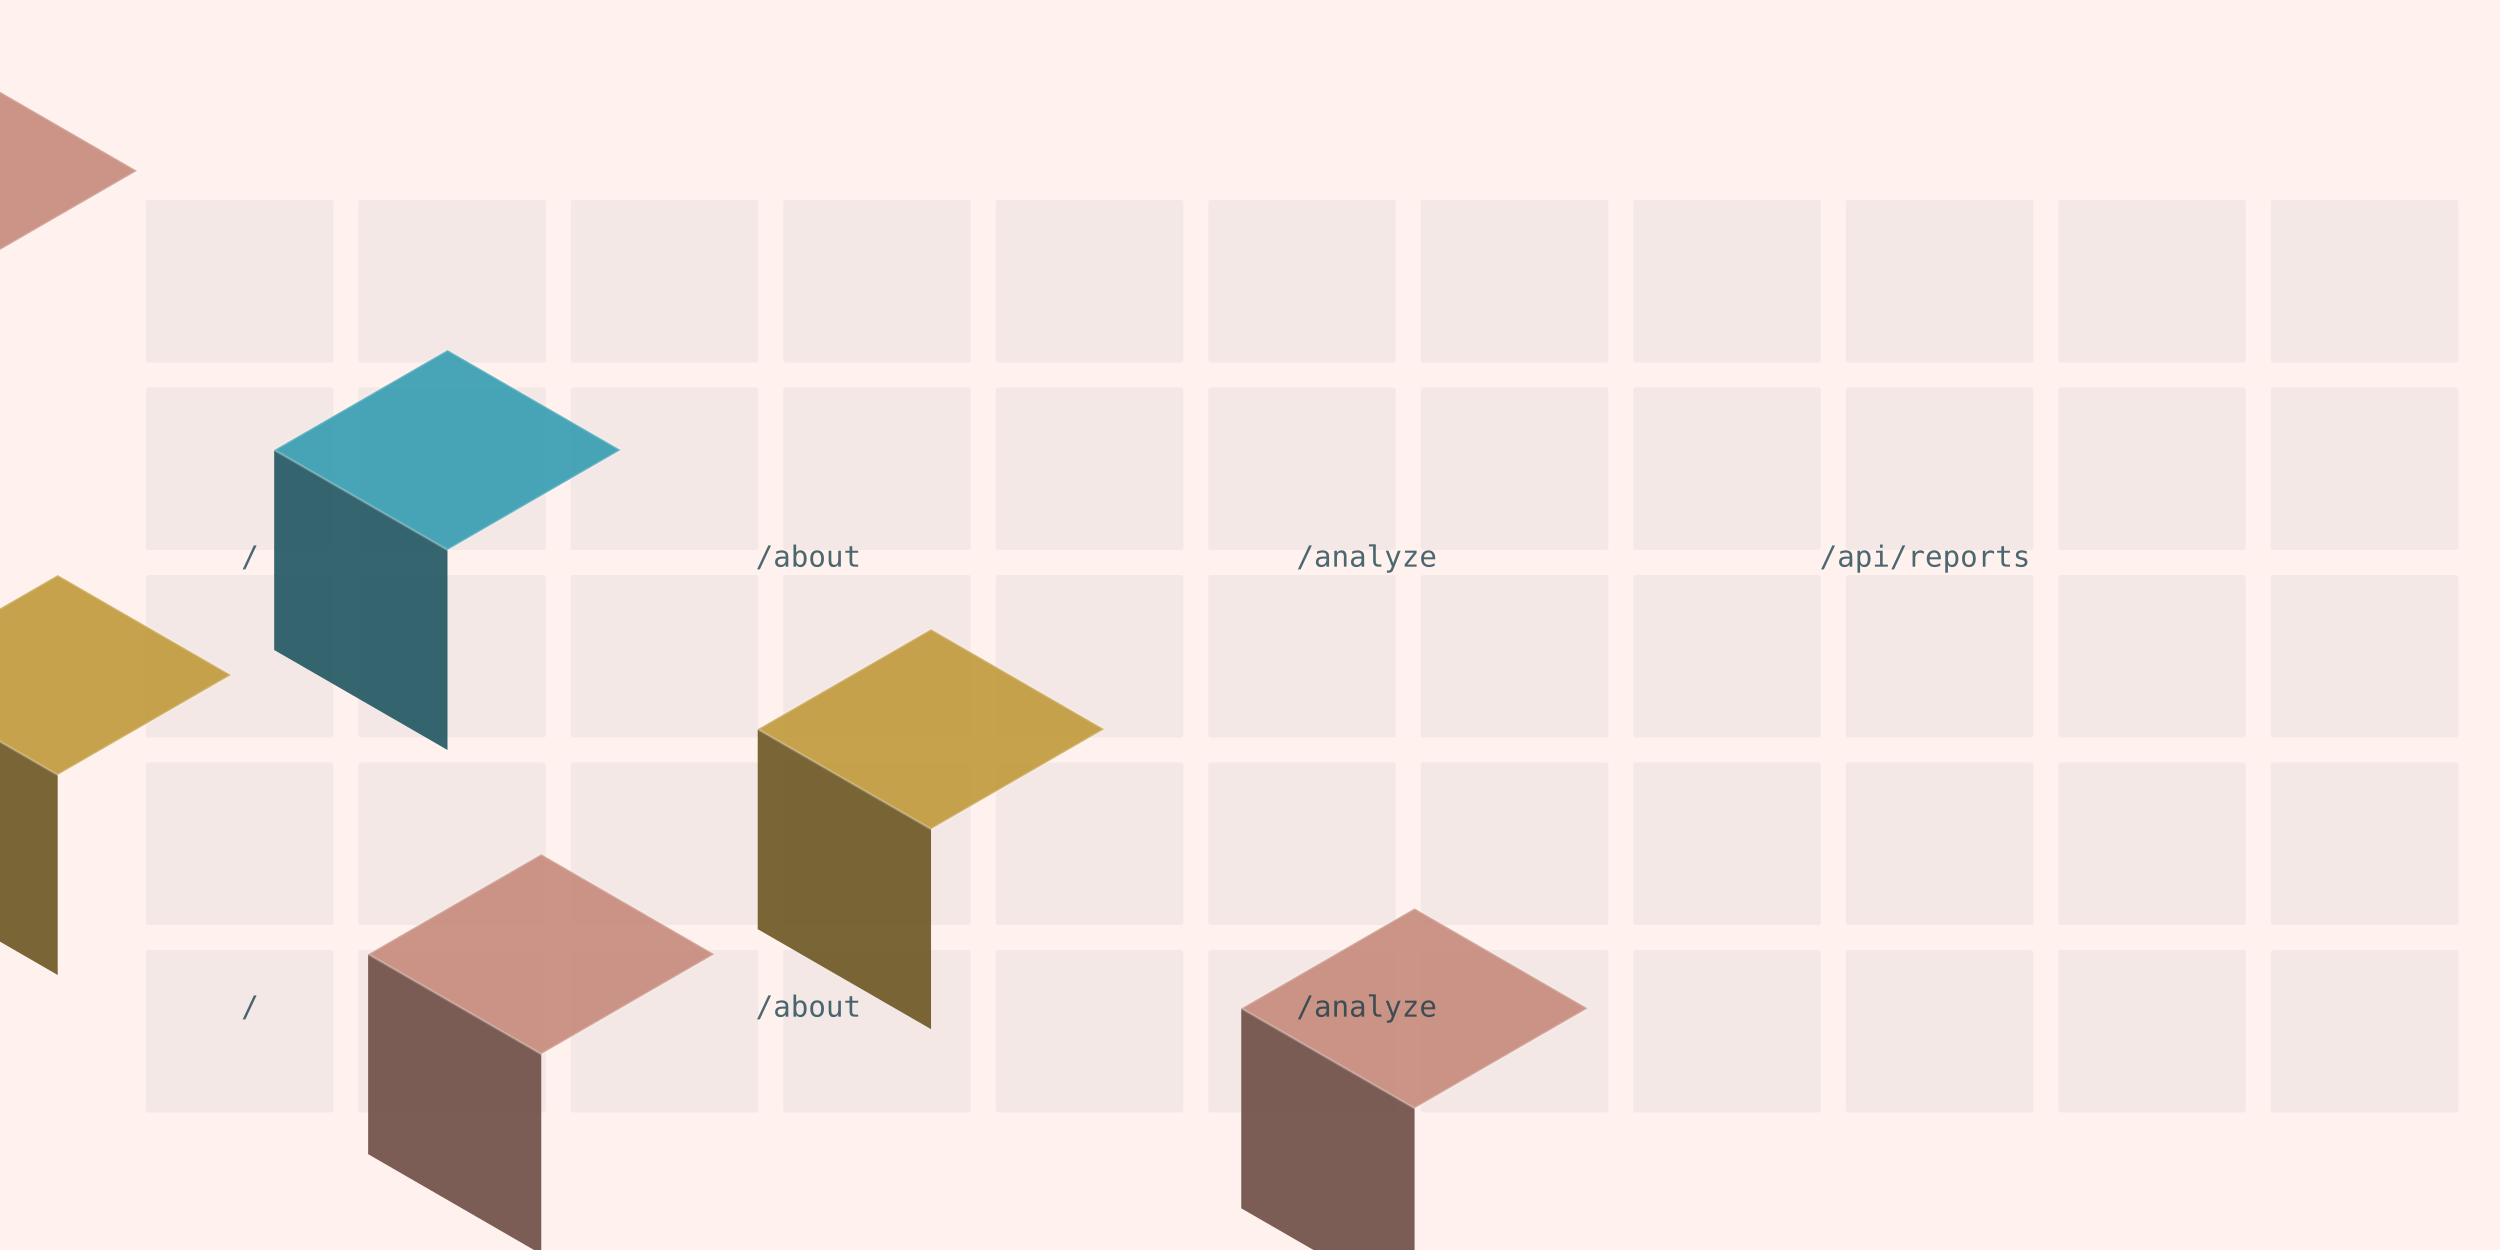
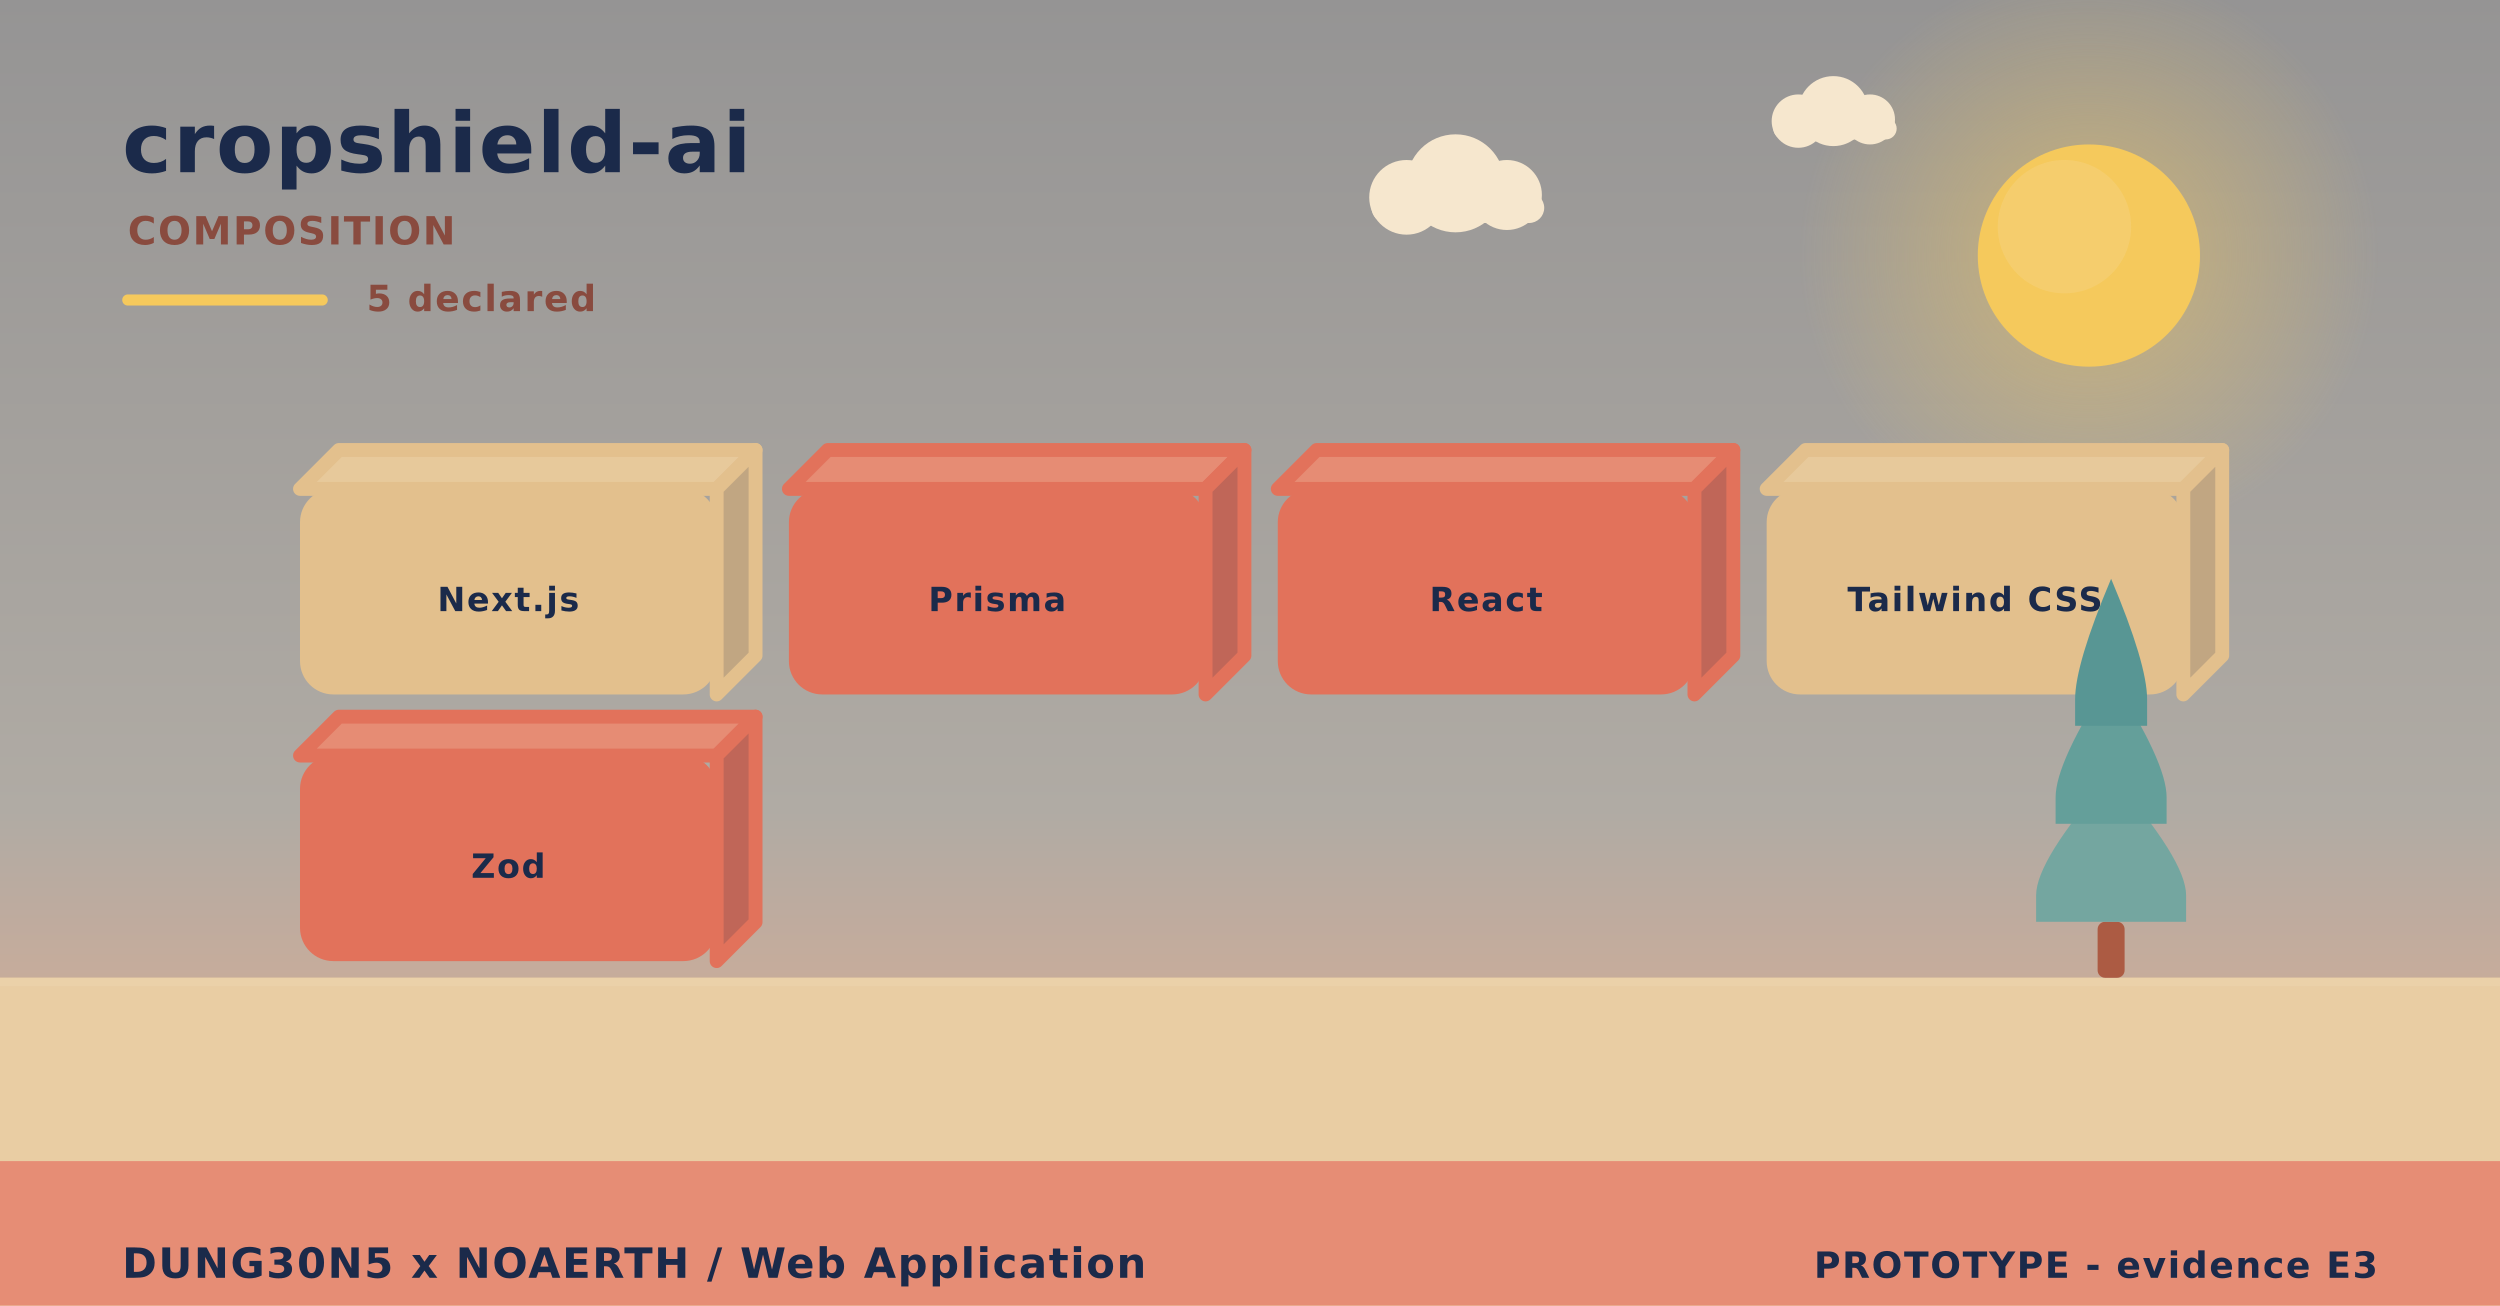
- <svg xmlns="http://www.w3.org/2000/svg" viewBox="0 0 1200 600" width="1200" height="600" role="img" aria-label="cropshield-ai component map">
-   <rect width="1200" height="600" fill="#fff1ed" />
-   <defs>
-     <linearGradient id="gc" x1="0" y1="0" x2="1" y2="1">
-       <stop offset="0%" stop-color="#c78c7e" />
-       <stop offset="100%" stop-color="#389eb2" />
-     </linearGradient>
-   </defs>
-   <rect x="70.00" y="96.00" width="90.00" height="78.00" rx="1.20" fill="#063241" opacity="0.05" />
-   <rect x="172.00" y="96.00" width="90.00" height="78.00" rx="1.20" fill="#063241" opacity="0.05" />
-   <rect x="274.00" y="96.00" width="90.00" height="78.00" rx="1.20" fill="#063241" opacity="0.05" />
-   <rect x="376.00" y="96.00" width="90.00" height="78.00" rx="1.20" fill="#063241" opacity="0.05" />
-   <rect x="478.00" y="96.00" width="90.00" height="78.00" rx="1.20" fill="#063241" opacity="0.05" />
-   <rect x="580.00" y="96.00" width="90.00" height="78.00" rx="1.20" fill="#063241" opacity="0.05" />
-   <rect x="682.00" y="96.00" width="90.00" height="78.00" rx="1.20" fill="#063241" opacity="0.05" />
-   <rect x="784.00" y="96.00" width="90.00" height="78.00" rx="1.20" fill="#063241" opacity="0.05" />
-   <rect x="886.00" y="96.00" width="90.00" height="78.00" rx="1.20" fill="#063241" opacity="0.05" />
-   <rect x="988.00" y="96.00" width="90.00" height="78.00" rx="1.20" fill="#063241" opacity="0.05" />
-   <rect x="1090.00" y="96.00" width="90.00" height="78.00" rx="1.20" fill="#063241" opacity="0.05" />
-   <rect x="70.00" y="186.00" width="90.00" height="78.00" rx="1.20" fill="#063241" opacity="0.05" />
-   <rect x="172.00" y="186.00" width="90.00" height="78.00" rx="1.20" fill="#063241" opacity="0.05" />
-   <rect x="274.00" y="186.00" width="90.00" height="78.00" rx="1.20" fill="#063241" opacity="0.05" />
-   <rect x="376.00" y="186.00" width="90.00" height="78.00" rx="1.20" fill="#063241" opacity="0.05" />
-   <rect x="478.00" y="186.00" width="90.00" height="78.00" rx="1.20" fill="#063241" opacity="0.05" />
-   <rect x="580.00" y="186.00" width="90.00" height="78.00" rx="1.20" fill="#063241" opacity="0.05" />
-   <rect x="682.00" y="186.00" width="90.00" height="78.00" rx="1.20" fill="#063241" opacity="0.05" />
-   <rect x="784.00" y="186.00" width="90.00" height="78.00" rx="1.20" fill="#063241" opacity="0.05" />
-   <rect x="886.00" y="186.00" width="90.00" height="78.00" rx="1.20" fill="#063241" opacity="0.05" />
-   <rect x="988.00" y="186.00" width="90.00" height="78.00" rx="1.20" fill="#063241" opacity="0.05" />
-   <rect x="1090.00" y="186.00" width="90.00" height="78.00" rx="1.20" fill="#063241" opacity="0.05" />
-   <rect x="70.00" y="276.00" width="90.00" height="78.00" rx="1.20" fill="#063241" opacity="0.05" />
-   <rect x="172.00" y="276.00" width="90.00" height="78.00" rx="1.20" fill="#063241" opacity="0.05" />
-   <rect x="274.00" y="276.00" width="90.00" height="78.00" rx="1.20" fill="#063241" opacity="0.05" />
-   <rect x="376.00" y="276.00" width="90.00" height="78.00" rx="1.20" fill="#063241" opacity="0.05" />
-   <rect x="478.00" y="276.00" width="90.00" height="78.00" rx="1.20" fill="#063241" opacity="0.05" />
-   <rect x="580.00" y="276.00" width="90.00" height="78.00" rx="1.20" fill="#063241" opacity="0.05" />
-   <rect x="682.00" y="276.00" width="90.00" height="78.00" rx="1.20" fill="#063241" opacity="0.05" />
-   <rect x="784.00" y="276.00" width="90.00" height="78.00" rx="1.20" fill="#063241" opacity="0.05" />
-   <rect x="886.00" y="276.00" width="90.00" height="78.00" rx="1.20" fill="#063241" opacity="0.05" />
-   <rect x="988.00" y="276.00" width="90.00" height="78.00" rx="1.20" fill="#063241" opacity="0.05" />
-   <rect x="1090.00" y="276.00" width="90.00" height="78.00" rx="1.20" fill="#063241" opacity="0.05" />
-   <rect x="70.00" y="366.00" width="90.00" height="78.00" rx="1.20" fill="#063241" opacity="0.05" />
-   <rect x="172.00" y="366.00" width="90.00" height="78.00" rx="1.20" fill="#063241" opacity="0.05" />
-   <rect x="274.00" y="366.00" width="90.00" height="78.00" rx="1.20" fill="#063241" opacity="0.05" />
-   <rect x="376.00" y="366.00" width="90.00" height="78.00" rx="1.20" fill="#063241" opacity="0.05" />
-   <rect x="478.00" y="366.00" width="90.00" height="78.00" rx="1.20" fill="#063241" opacity="0.05" />
-   <rect x="580.00" y="366.00" width="90.00" height="78.00" rx="1.20" fill="#063241" opacity="0.05" />
-   <rect x="682.00" y="366.00" width="90.00" height="78.00" rx="1.20" fill="#063241" opacity="0.05" />
-   <rect x="784.00" y="366.00" width="90.00" height="78.00" rx="1.20" fill="#063241" opacity="0.05" />
-   <rect x="886.00" y="366.00" width="90.00" height="78.00" rx="1.20" fill="#063241" opacity="0.05" />
-   <rect x="988.00" y="366.00" width="90.00" height="78.00" rx="1.20" fill="#063241" opacity="0.05" />
-   <rect x="1090.00" y="366.00" width="90.00" height="78.00" rx="1.20" fill="#063241" opacity="0.05" />
-   <rect x="70.00" y="456.00" width="90.00" height="78.00" rx="1.20" fill="#063241" opacity="0.05" />
-   <rect x="172.00" y="456.00" width="90.00" height="78.00" rx="1.20" fill="#063241" opacity="0.05" />
-   <rect x="274.00" y="456.00" width="90.00" height="78.00" rx="1.20" fill="#063241" opacity="0.05" />
-   <rect x="376.00" y="456.00" width="90.00" height="78.00" rx="1.20" fill="#063241" opacity="0.05" />
-   <rect x="478.00" y="456.00" width="90.00" height="78.00" rx="1.20" fill="#063241" opacity="0.05" />
-   <rect x="580.00" y="456.00" width="90.00" height="78.00" rx="1.20" fill="#063241" opacity="0.05" />
-   <rect x="682.00" y="456.00" width="90.00" height="78.00" rx="1.20" fill="#063241" opacity="0.05" />
-   <rect x="784.00" y="456.00" width="90.00" height="78.00" rx="1.20" fill="#063241" opacity="0.05" />
-   <rect x="886.00" y="456.00" width="90.00" height="78.00" rx="1.20" fill="#063241" opacity="0.05" />
-   <rect x="988.00" y="456.00" width="90.00" height="78.00" rx="1.20" fill="#063241" opacity="0.05" />
-   <rect x="1090.00" y="456.00" width="90.00" height="78.00" rx="1.20" fill="#063241" opacity="0.05" />
-   <g transform="rotate(0 120 140)">
-     <polygon points="-17.3,34.0 65.8,82.0 -17.3,130.0 -100.5,82.0" fill="#c78c7e" opacity="0.92" />
-     <polygon points="-100.5,82.0 -17.3,130.0 -17.3,226.0 -100.5,178.0" fill="#6d4d45" opacity="0.9" />
-     <polygon points="-17.3,34.0 65.8,82.0 -17.3,130.0 -100.5,82.0" fill="none" stroke="rgba(255,255,255,0.220)" stroke-width="1.2" />
-     <animateTransform attributeName="transform" type="rotate" values="-32.0 0.00 0.00 0.0 0.00 0.00" dur="6.4s" begin="0.0s" repeatCount="indefinite" />
+ <svg xmlns="http://www.w3.org/2000/svg" width="900" height="470" viewBox="0 0 900 470" role="img" aria-label="cropshield-ai - how it is composed">
+   <linearGradient id="skyc" x1="0" y1="0" x2="0" y2="1">
+     <stop offset="0" stop-color="#959494" />
+     <stop offset="0.62" stop-color="#b0aba4" />
+     <stop offset="1" stop-color="#f3ad8a" />
+   </linearGradient>
+   <rect width="900" height="470" fill="url(#skyc)" />
+   <radialGradient id="sunc">
+     <stop offset="0.35" stop-color="#f5c95c" stop-opacity="0.34" />
+     <stop offset="1" stop-color="#f5c95c" stop-opacity="0" />
+   </radialGradient>
+   <circle cx="752" cy="92" r="104" fill="url(#sunc)" />
+   <circle cx="752" cy="92" r="40" fill="#f5c95c" />
+   <circle cx="743.2" cy="81.6" r="24" fill="#f5d27e" opacity="0.5" />
+   <g>
+     <circle cx="524" cy="66" r="17.64" fill="#f6e7ce" />
+     <circle cx="506.36" cy="71.04" r="13.44" fill="#f6e7ce" />
+     <circle cx="542.48" cy="70.2" r="12.6" fill="#f6e7ce" />
+     <rect x="493.76" y="69.36" width="62.16" height="10.92" rx="5.46" fill="#f6e7ce" />
+     <animateTransform attributeName="transform" type="translate" values="0 0;24 0;0 0" dur="36s" begin="0s" repeatCount="indefinite" />
  </g>
-   <text x="120" y="272" font-family="ui-monospace,Menlo,monospace" font-size="14" fill="rgba(6,50,65,0.720)" text-anchor="middle">/</text>
-   <g transform="rotate(0 388 140)">
-     <polygon points="214.8,168.0 297.9,216.0 214.8,264.0 131.6,216.0" fill="#389eb2" opacity="0.92" />
-     <polygon points="131.6,216.0 214.8,264.0 214.8,360.0 131.6,312.0" fill="#1f5762" opacity="0.9" />
-     <polygon points="214.8,168.0 297.9,216.0 214.8,264.0 131.6,216.0" fill="none" stroke="rgba(255,255,255,0.220)" stroke-width="1.2" />
-     <animateTransform attributeName="transform" type="rotate" values="-32.0 0.00 0.00 0.0 0.00 0.00" dur="6.4s" begin="0.4s" repeatCount="indefinite" />
+   <g>
+     <circle cx="660" cy="40" r="12.6" fill="#f6e7ce" />
+     <circle cx="647.4" cy="43.6" r="9.6" fill="#f6e7ce" />
+     <circle cx="673.2" cy="43" r="9" fill="#f6e7ce" />
+     <rect x="638.4" y="42.4" width="44.4" height="7.8" rx="3.9" fill="#f6e7ce" />
+     <animateTransform attributeName="transform" type="translate" values="0 0;-18 0;0 0" dur="46s" begin="3s" repeatCount="indefinite" />
  </g>
-   <text x="388" y="272" font-family="ui-monospace,Menlo,monospace" font-size="14" fill="rgba(6,50,65,0.720)" text-anchor="middle">/about</text>
-   <g transform="rotate(0 656 140)">
-     <polygon points="446.9,302.0 530.0,350.0 446.9,398.0 363.7,350.0" fill="#c29b3e" opacity="0.92" />
-     <polygon points="363.7,350.0 446.9,398.0 446.9,494.0 363.7,446.0" fill="#6b5522" opacity="0.9" />
-     <polygon points="446.9,302.0 530.0,350.0 446.9,398.0 363.7,350.0" fill="none" stroke="rgba(255,255,255,0.220)" stroke-width="1.2" />
-     <animateTransform attributeName="transform" type="rotate" values="-32.0 0.00 0.00 0.0 0.00 0.00" dur="6.4s" begin="0.8s" repeatCount="indefinite" />
+   <rect x="0" y="352" width="900" height="118" fill="#e9cda3" />
+   <rect x="0" y="352" width="900" height="3" fill="#ebd1a9" />
+   <text x="44" y="62" font-family="Verdana,DejaVu Sans,sans-serif" font-size="30" font-weight="700" letter-spacing="0.6" fill="#1b2a4a" text-anchor="start">cropshield-ai</text>
+   <text x="46" y="88" font-family="Verdana,DejaVu Sans,sans-serif" font-size="14" font-weight="700" letter-spacing="0.6" fill="#894b3f" text-anchor="start">COMPOSITION</text>
+   <rect x="44" y="106" width="74" height="4" rx="2" fill="#f5c95c" />
+   <text x="132" y="112" font-family="Verdana,DejaVu Sans,sans-serif" font-size="13" font-weight="700" letter-spacing="0.6" fill="#894b3f" text-anchor="start">5 declared</text>
+   <g>
+     <path d="M108,176 L258,176 L272,162 L122,162 Z" fill="#e7c99b" stroke="#e3c08d" stroke-width="5" stroke-linejoin="round" />
+     <path d="M258,176 L272,162 L272,236 L258,250 Z" fill="#c1a682" stroke="#e3c08d" stroke-width="5" stroke-linejoin="round" />
+     <rect x="108" y="176" width="150" height="74" rx="12" fill="#e3c08d" />
+     <animateTransform attributeName="transform" type="translate" values="0 10;0 0" dur="0.75s" begin="0s" fill="freeze" />
  </g>
-   <text x="656" y="272" font-family="ui-monospace,Menlo,monospace" font-size="14" fill="rgba(6,50,65,0.720)" text-anchor="middle">/analyze</text>
-   <g transform="rotate(0 924 140)">
-     <polygon points="679.0,436.0 762.1,484.0 679.0,532.0 595.8,484.0" fill="#c78c7e" opacity="0.92" />
-     <polygon points="595.8,484.0 679.0,532.0 679.0,628.0 595.8,580.0" fill="#6d4d45" opacity="0.9" />
-     <polygon points="679.0,436.0 762.1,484.0 679.0,532.0 595.8,484.0" fill="none" stroke="rgba(255,255,255,0.220)" stroke-width="1.2" />
-     <animateTransform attributeName="transform" type="rotate" values="-32.0 0.00 0.00 0.0 0.00 0.00" dur="6.4s" begin="1.2s" repeatCount="indefinite" />
+   <text x="183" y="220" font-family="Verdana,DejaVu Sans,sans-serif" font-size="12" font-weight="700" letter-spacing="0.6" fill="#1b2a4a" text-anchor="middle">Next.js</text>
+   <g>
+     <path d="M284,176 L434,176 L448,162 L298,162 Z" fill="#e68c74" stroke="#e2725b" stroke-width="5" stroke-linejoin="round" />
+     <path d="M434,176 L448,162 L448,236 L434,250 Z" fill="#c06658" stroke="#e2725b" stroke-width="5" stroke-linejoin="round" />
+     <rect x="284" y="176" width="150" height="74" rx="12" fill="#e2725b" />
+     <animateTransform attributeName="transform" type="translate" values="0 10;0 0" dur="0.75s" begin="0.16s" fill="freeze" />
  </g>
-   <text x="924" y="272" font-family="ui-monospace,Menlo,monospace" font-size="14" fill="rgba(6,50,65,0.720)" text-anchor="middle">/api/reports</text>
-   <g transform="rotate(0 120 356)">
-     <polygon points="-204.4,142.0 -121.2,190.0 -204.4,238.0 -287.5,190.0" fill="#389eb2" opacity="0.92" />
-     <polygon points="-287.5,190.0 -204.4,238.0 -204.4,334.0 -287.5,286.0" fill="#1f5762" opacity="0.9" />
-     <polygon points="-204.4,142.0 -121.2,190.0 -204.4,238.0 -287.5,190.0" fill="none" stroke="rgba(255,255,255,0.220)" stroke-width="1.2" />
-     <animateTransform attributeName="transform" type="rotate" values="-32.0 0.00 0.00 0.0 0.00 0.00" dur="6.4s" begin="1.6s" repeatCount="indefinite" />
+   <text x="359" y="220" font-family="Verdana,DejaVu Sans,sans-serif" font-size="12" font-weight="700" letter-spacing="0.6" fill="#1b2a4a" text-anchor="middle">Prisma</text>
+   <g>
+     <path d="M460,176 L610,176 L624,162 L474,162 Z" fill="#e68c74" stroke="#e2725b" stroke-width="5" stroke-linejoin="round" />
+     <path d="M610,176 L624,162 L624,236 L610,250 Z" fill="#c06658" stroke="#e2725b" stroke-width="5" stroke-linejoin="round" />
+     <rect x="460" y="176" width="150" height="74" rx="12" fill="#e2725b" />
+     <animateTransform attributeName="transform" type="translate" values="0 10;0 0" dur="0.75s" begin="0.32s" fill="freeze" />
  </g>
-   <text x="120" y="488" font-family="ui-monospace,Menlo,monospace" font-size="14" fill="rgba(6,50,65,0.720)" text-anchor="middle">/</text>
-   <g transform="rotate(0 388 356)">
-     <polygon points="27.7,276.0 110.9,324.0 27.7,372.0 -55.4,324.0" fill="#c29b3e" opacity="0.92" />
-     <polygon points="-55.4,324.0 27.7,372.0 27.7,468.0 -55.4,420.0" fill="#6b5522" opacity="0.9" />
-     <polygon points="27.7,276.0 110.9,324.0 27.7,372.0 -55.4,324.0" fill="none" stroke="rgba(255,255,255,0.220)" stroke-width="1.2" />
-     <animateTransform attributeName="transform" type="rotate" values="-32.0 0.00 0.00 0.0 0.00 0.00" dur="6.4s" begin="2.0s" repeatCount="indefinite" />
+   <text x="535" y="220" font-family="Verdana,DejaVu Sans,sans-serif" font-size="12" font-weight="700" letter-spacing="0.6" fill="#1b2a4a" text-anchor="middle">React</text>
+   <g>
+     <path d="M636,176 L786,176 L800,162 L650,162 Z" fill="#e7c99b" stroke="#e3c08d" stroke-width="5" stroke-linejoin="round" />
+     <path d="M786,176 L800,162 L800,236 L786,250 Z" fill="#c1a682" stroke="#e3c08d" stroke-width="5" stroke-linejoin="round" />
+     <rect x="636" y="176" width="150" height="74" rx="12" fill="#e3c08d" />
+     <animateTransform attributeName="transform" type="translate" values="0 10;0 0" dur="0.75s" begin="0.48s" fill="freeze" />
  </g>
-   <text x="388" y="488" font-family="ui-monospace,Menlo,monospace" font-size="14" fill="rgba(6,50,65,0.720)" text-anchor="middle">/about</text>
-   <g transform="rotate(0 656 356)">
-     <polygon points="259.8,410.0 342.9,458.0 259.8,506.0 176.7,458.0" fill="#c78c7e" opacity="0.92" />
-     <polygon points="176.7,458.0 259.8,506.0 259.8,602.0 176.7,554.0" fill="#6d4d45" opacity="0.9" />
-     <polygon points="259.8,410.0 342.9,458.0 259.8,506.0 176.7,458.0" fill="none" stroke="rgba(255,255,255,0.220)" stroke-width="1.2" />
-     <animateTransform attributeName="transform" type="rotate" values="-32.0 0.00 0.00 0.0 0.00 0.00" dur="6.4s" begin="2.4s" repeatCount="indefinite" />
+   <text x="711" y="220" font-family="Verdana,DejaVu Sans,sans-serif" font-size="12" font-weight="700" letter-spacing="0.6" fill="#1b2a4a" text-anchor="middle">Tailwind CSS</text>
+   <g>
+     <path d="M108,272 L258,272 L272,258 L122,258 Z" fill="#e68c74" stroke="#e2725b" stroke-width="5" stroke-linejoin="round" />
+     <path d="M258,272 L272,258 L272,332 L258,346 Z" fill="#c06658" stroke="#e2725b" stroke-width="5" stroke-linejoin="round" />
+     <rect x="108" y="272" width="150" height="74" rx="12" fill="#e2725b" />
+     <animateTransform attributeName="transform" type="translate" values="0 10;0 0" dur="0.75s" begin="0.64s" fill="freeze" />
  </g>
-   <text x="656" y="488" font-family="ui-monospace,Menlo,monospace" font-size="14" fill="rgba(6,50,65,0.720)" text-anchor="middle">/analyze</text>
+   <text x="183" y="316" font-family="Verdana,DejaVu Sans,sans-serif" font-size="12" font-weight="700" letter-spacing="0.6" fill="#1b2a4a" text-anchor="middle">Zod</text>
+   <rect x="755.14" y="331.84" width="9.72" height="20.16" rx="2.7" fill="#ac5b43" />
+   <path d="M760,278.92 Q733,309.61 733,322.31 Q733,331.84 733,331.84 L787,331.84 Q787,331.84 787,322.31 Q787,309.61 760,278.92 Z" fill="#74a6a0" />
+   <path d="M760,243.64 Q740.02,274.33 740.02,287.03 Q740.02,296.56 740.02,296.56 L779.98,296.56 Q779.98,296.56 779.98,287.03 Q779.98,274.33 760,243.64 Z" fill="#649f9a" />
+   <path d="M760,208.36 Q747.04,239.05 747.04,251.75 Q747.04,261.28 747.04,261.28 L772.96,261.28 Q772.96,261.28 772.96,251.75 Q772.96,239.05 760,208.36 Z" fill="#589694" />
+   <rect x="0" y="418" width="900" height="52" rx="0" fill="#e68972" opacity="0.94" />
+   <text x="44" y="460" font-family="Verdana,DejaVu Sans,sans-serif" font-size="15" font-weight="700" letter-spacing="0.6" fill="#1b2a4a" text-anchor="start">DUNG30N5 x NOAERTH  /  Web Application</text>
+   <text x="856" y="460" font-family="Verdana,DejaVu Sans,sans-serif" font-size="13" font-weight="700" letter-spacing="0.6" fill="#1b2a4a" text-anchor="end">PROTOTYPE  -  evidence E3</text>
</svg>
